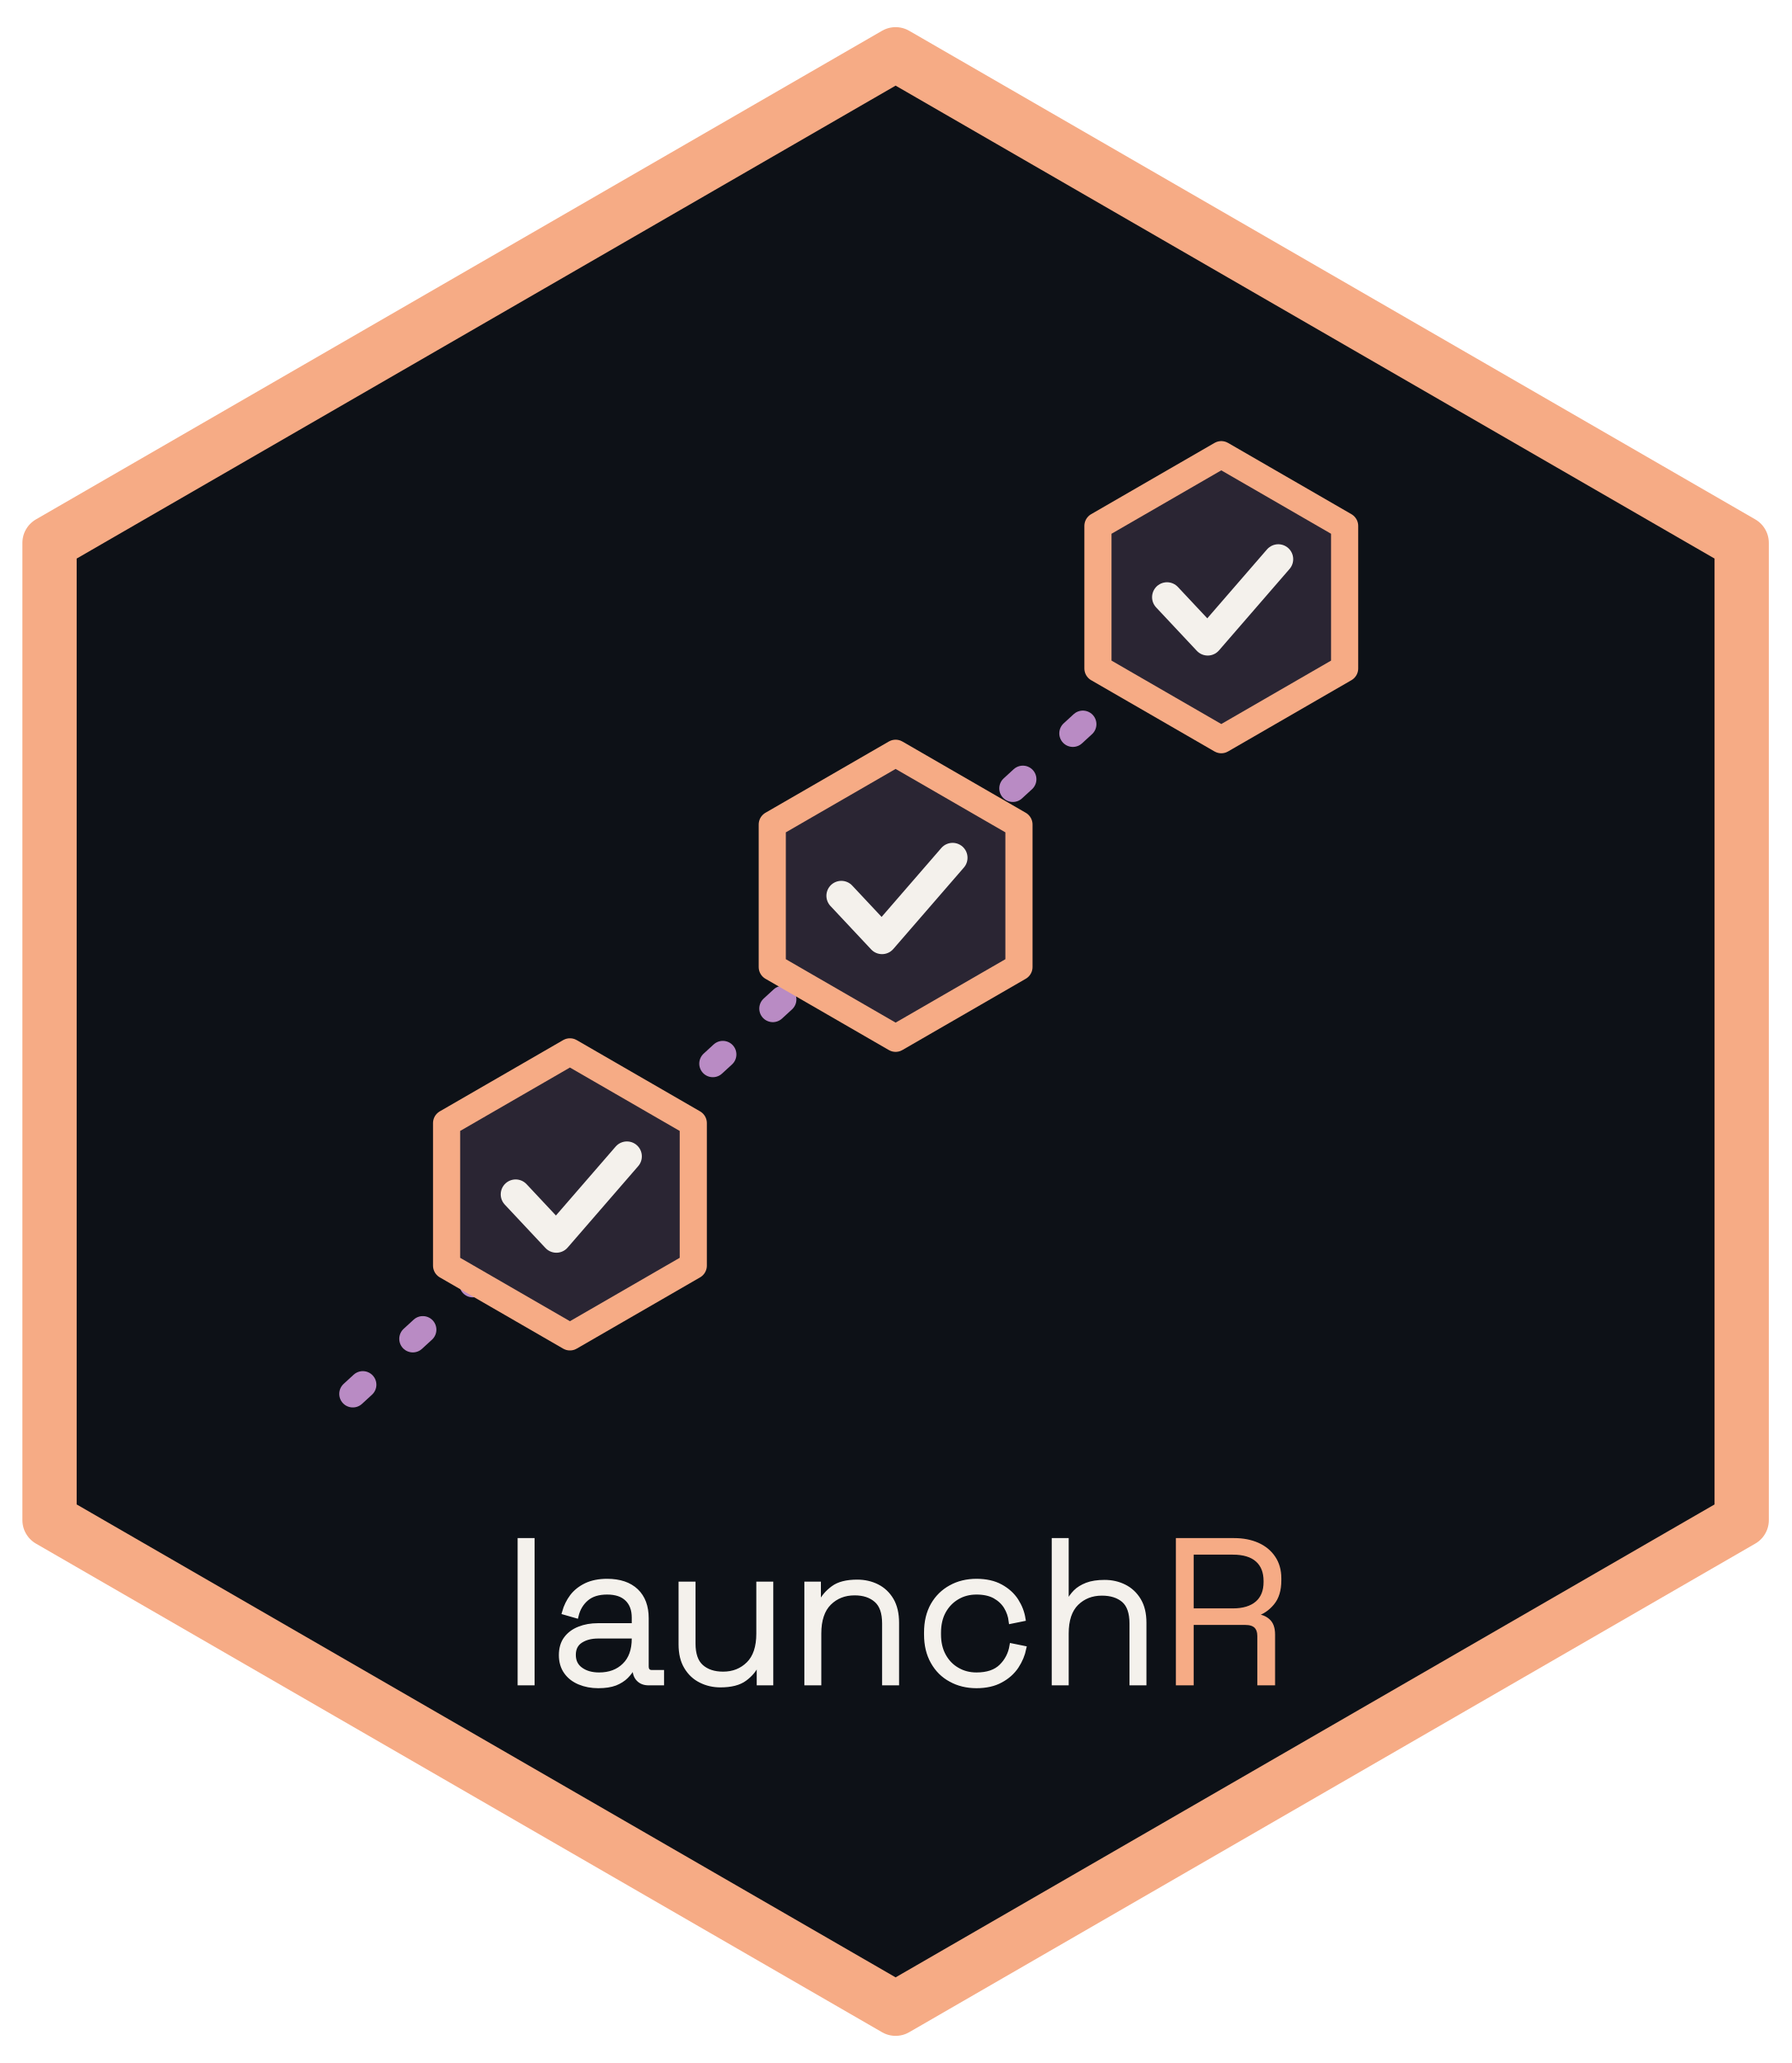
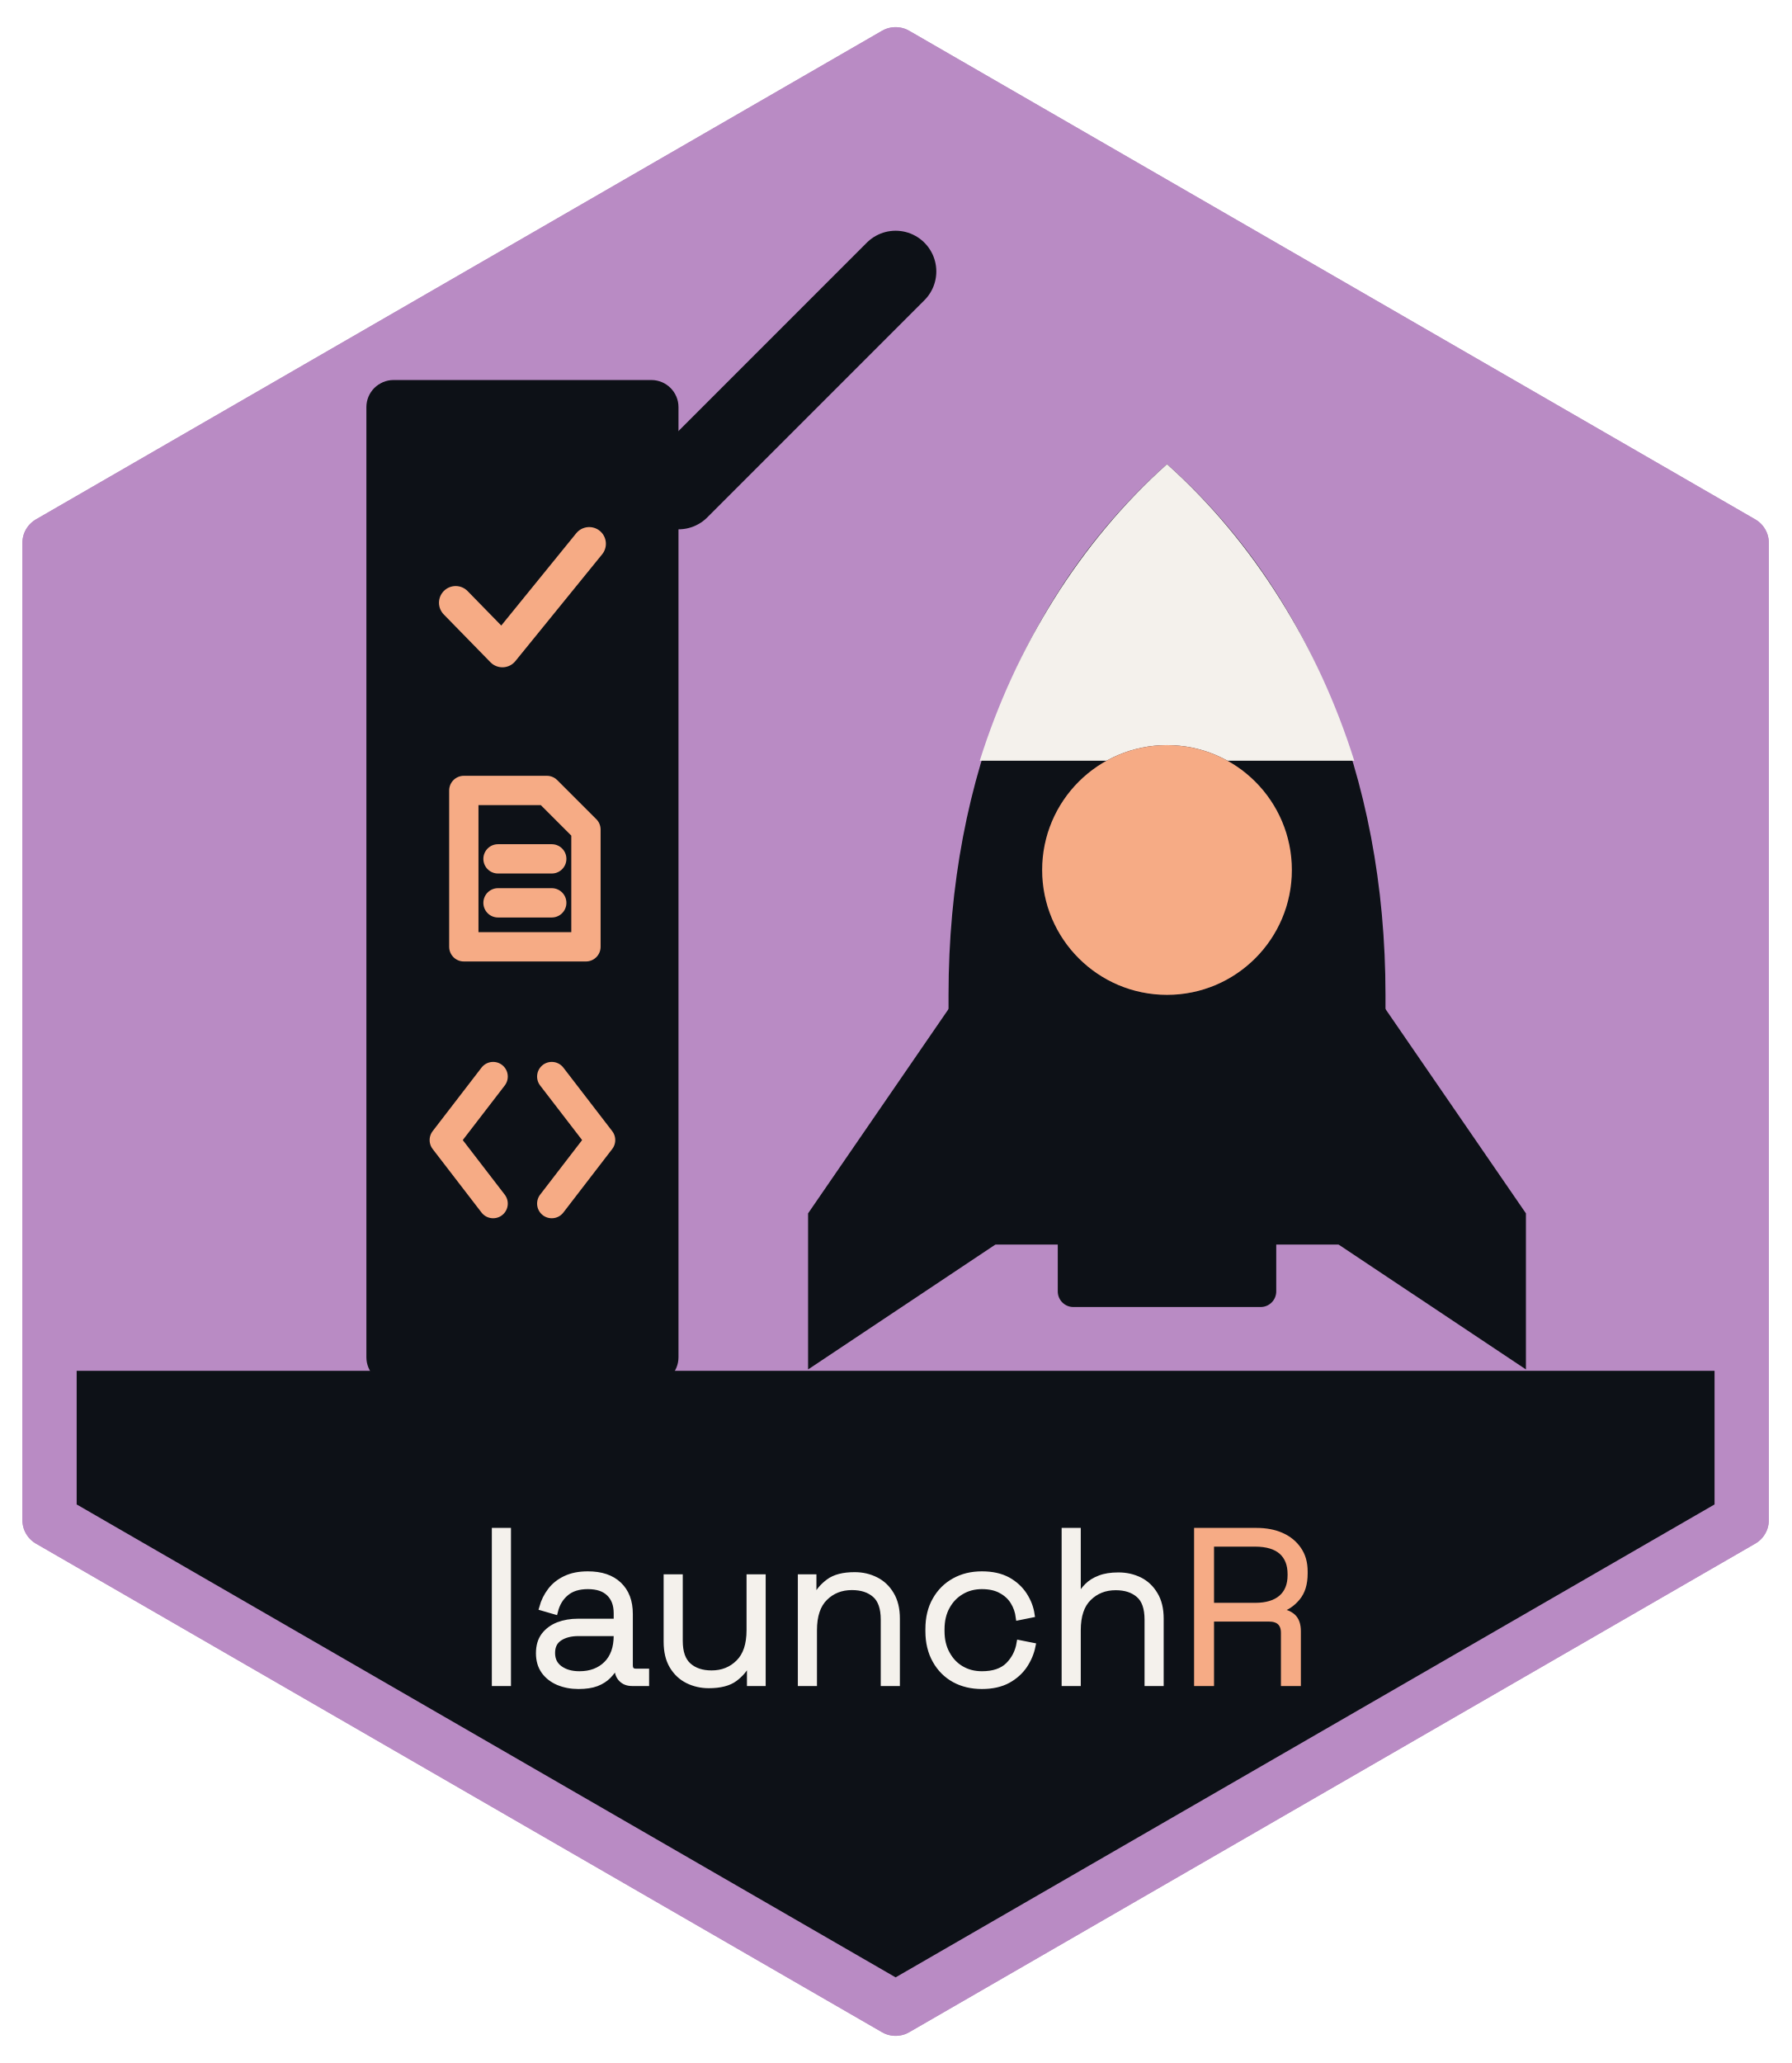
- <svg xmlns="http://www.w3.org/2000/svg" viewBox="0 0 132 152" width="132" height="152" role="img">
-   <style>svg{display:block}.ring{opacity:0;transform-box:fill-box;transform-origin:center}.pkg{transform:translate(90px,44px);opacity:0}
- .n,.n polygon,.n path{transform-box:fill-box;transform-origin:center}
+ <svg xmlns="http://www.w3.org/2000/svg" width="132" height="152" viewBox="0 0 132 152" role="img">
+   <style>svg{display:block;width:100%;overflow:visible}
+ .ln{stroke-dasharray:1;stroke-dashoffset:1}.rm,.glow,.pl,.bx,.s0,.s1,.s2,.fl,.sk{opacity:0}
@media (prefers-reduced-motion:no-preference){
- .pkg{animation:pkg 9s ease-in-out infinite}
- @keyframes pkg{0%{transform:translate(26px,102.700px);opacity:0}6%{transform:translate(26px,102.700px);opacity:1}16%,24%{transform:translate(42px,88px);opacity:1}36%,44%{transform:translate(66px,66px);opacity:1}56%,64%{transform:translate(90px,44px);opacity:1}68%,100%{transform:translate(90px,44px);opacity:0}}
- .n{animation:9s linear infinite}
- .n0{animation-name:n0}.n1{animation-name:n1}.n2{animation-name:n2}
- @keyframes n0{0%,15%{opacity:.25;transform:scale(.9)}19%{opacity:1;transform:scale(1.1)}24%,92%{opacity:1;transform:scale(1)}100%{opacity:.25;transform:scale(.9)}}
- @keyframes n1{0%,35%{opacity:.25;transform:scale(.9)}39%{opacity:1;transform:scale(1.1)}44%,92%{opacity:1;transform:scale(1)}100%{opacity:.25;transform:scale(.9)}}
- @keyframes n2{0%,55%{opacity:.25;transform:scale(.9)}59%{opacity:1;transform:scale(1.1)}64%,92%{opacity:1;transform:scale(1)}100%{opacity:.25;transform:scale(.9)}}
- .ring{animation:ring 9s ease-out infinite}
- @keyframes ring{0%,62%{opacity:0;transform:scale(1)}66%{opacity:.9;transform:scale(1)}82%,100%{opacity:0;transform:scale(2.2)}}
+ @keyframes l0{0.0%{stroke-dashoffset:1}7.27%{stroke-dashoffset:1}9.82%{stroke-dashoffset:0}100.0%{stroke-dashoffset:0}}.l0{animation:l0 11s linear infinite}
+ @keyframes b0{0.0%{transform:scale(0)}8.36%{transform:scale(0)}9.82%{transform:scale(1.15)}10.55%{transform:scale(1)}100.0%{transform:scale(1)}}.b0{animation:b0 11s ease-out infinite}
+ @keyframes i0{0.0%{opacity:1}10.55%{opacity:1}11.82%{opacity:0}100.0%{opacity:0}}.i0{animation:i0 11s linear infinite}
+ @keyframes t0{0.0%{opacity:0}10.55%{opacity:0}11.82%{opacity:1}100.0%{opacity:1}}.t0{animation:t0 11s linear infinite}
+ @keyframes l1{0.0%{stroke-dashoffset:1}12.27%{stroke-dashoffset:1}14.82%{stroke-dashoffset:0}100.0%{stroke-dashoffset:0}}.l1{animation:l1 11s linear infinite}
+ @keyframes b1{0.0%{transform:scale(0)}13.36%{transform:scale(0)}14.82%{transform:scale(1.15)}15.55%{transform:scale(1)}100.0%{transform:scale(1)}}.b1{animation:b1 11s ease-out infinite}
+ @keyframes i1{0.0%{opacity:1}15.55%{opacity:1}16.82%{opacity:0}100.0%{opacity:0}}.i1{animation:i1 11s linear infinite}
+ @keyframes t1{0.0%{opacity:0}15.55%{opacity:0}16.82%{opacity:1}100.0%{opacity:1}}.t1{animation:t1 11s linear infinite}
+ @keyframes l2{0.0%{stroke-dashoffset:1}17.27%{stroke-dashoffset:1}19.82%{stroke-dashoffset:0}100.0%{stroke-dashoffset:0}}.l2{animation:l2 11s linear infinite}
+ @keyframes b2{0.0%{transform:scale(0)}18.36%{transform:scale(0)}19.82%{transform:scale(1.15)}20.55%{transform:scale(1)}100.0%{transform:scale(1)}}.b2{animation:b2 11s ease-out infinite}
+ @keyframes i2{0.0%{opacity:1}20.55%{opacity:1}21.82%{opacity:0}100.0%{opacity:0}}.i2{animation:i2 11s linear infinite}
+ @keyframes t2{0.0%{opacity:0}20.55%{opacity:0}21.82%{opacity:1}100.0%{opacity:1}}.t2{animation:t2 11s linear infinite}
+ @keyframes l3{0.0%{stroke-dashoffset:1}22.27%{stroke-dashoffset:1}24.82%{stroke-dashoffset:0}100.0%{stroke-dashoffset:0}}.l3{animation:l3 11s linear infinite}
+ @keyframes b3{0.0%{transform:scale(0)}23.36%{transform:scale(0)}24.82%{transform:scale(1.15)}25.55%{transform:scale(1)}100.0%{transform:scale(1)}}.b3{animation:b3 11s ease-out infinite}
+ @keyframes i3{0.0%{opacity:1}25.55%{opacity:1}26.82%{opacity:0}100.0%{opacity:0}}.i3{animation:i3 11s linear infinite}
+ @keyframes t3{0.0%{opacity:0}25.55%{opacity:0}26.82%{opacity:1}100.0%{opacity:1}}.t3{animation:t3 11s linear infinite}
+ @keyframes l4{0.0%{stroke-dashoffset:1}27.27%{stroke-dashoffset:1}29.82%{stroke-dashoffset:0}100.0%{stroke-dashoffset:0}}.l4{animation:l4 11s linear infinite}
+ @keyframes b4{0.0%{transform:scale(0)}28.36%{transform:scale(0)}29.82%{transform:scale(1.15)}30.55%{transform:scale(1)}100.0%{transform:scale(1)}}.b4{animation:b4 11s ease-out infinite}
+ @keyframes i4{0.0%{opacity:1}30.55%{opacity:1}31.82%{opacity:0}100.0%{opacity:0}}.i4{animation:i4 11s linear infinite}
+ @keyframes t4{0.0%{opacity:0}30.55%{opacity:0}31.82%{opacity:1}100.0%{opacity:1}}.t4{animation:t4 11s linear infinite}
+ @keyframes l5{0.0%{stroke-dashoffset:1}32.27%{stroke-dashoffset:1}34.82%{stroke-dashoffset:0}100.0%{stroke-dashoffset:0}}.l5{animation:l5 11s linear infinite}
+ @keyframes b5{0.0%{transform:scale(0)}33.36%{transform:scale(0)}34.82%{transform:scale(1.15)}35.55%{transform:scale(1)}100.0%{transform:scale(1)}}.b5{animation:b5 11s ease-out infinite}
+ @keyframes i5{0.0%{opacity:1}35.55%{opacity:1}36.82%{opacity:0}100.0%{opacity:0}}.i5{animation:i5 11s linear infinite}
+ @keyframes t5{0.0%{opacity:0}35.55%{opacity:0}36.82%{opacity:1}100.0%{opacity:1}}.t5{animation:t5 11s linear infinite}
+ @keyframes y0{0.0%{opacity:0;transform:translateY(-20px)}10.0%{opacity:0;transform:translateY(-20px)}10.45%{opacity:1;transform:translateY(-20px)}12.55%{opacity:1;transform:translateY(1px)}13.27%{opacity:1;transform:none}100.0%{opacity:1;transform:none}}.y0{animation:y0 11s ease-in infinite}
+ @keyframes y1{0.0%{opacity:0;transform:translateY(-20px)}15.0%{opacity:0;transform:translateY(-20px)}15.45%{opacity:1;transform:translateY(-20px)}17.55%{opacity:1;transform:translateY(1px)}18.27%{opacity:1;transform:none}100.0%{opacity:1;transform:none}}.y1{animation:y1 11s ease-in infinite}
+ @keyframes y2{0.0%{opacity:0;transform:translateY(-20px)}20.0%{opacity:0;transform:translateY(-20px)}20.45%{opacity:1;transform:translateY(-20px)}22.55%{opacity:1;transform:translateY(1px)}23.27%{opacity:1;transform:none}100.0%{opacity:1;transform:none}}.y2{animation:y2 11s ease-in infinite}
+ @keyframes y3{0.0%{opacity:0;transform:translateY(-20px)}25.0%{opacity:0;transform:translateY(-20px)}25.45%{opacity:1;transform:translateY(-20px)}27.55%{opacity:1;transform:translateY(1px)}28.27%{opacity:1;transform:none}100.0%{opacity:1;transform:none}}.y3{animation:y3 11s ease-in infinite}
+ @keyframes y4{0.0%{opacity:0;transform:translateY(-20px)}30.0%{opacity:0;transform:translateY(-20px)}30.45%{opacity:1;transform:translateY(-20px)}32.55%{opacity:1;transform:translateY(1px)}33.27%{opacity:1;transform:none}100.0%{opacity:1;transform:none}}.y4{animation:y4 11s ease-in infinite}
+ @keyframes y5{0.0%{opacity:0;transform:translateY(-20px)}35.0%{opacity:0;transform:translateY(-20px)}35.45%{opacity:1;transform:translateY(-20px)}37.55%{opacity:1;transform:translateY(1px)}38.27%{opacity:1;transform:none}100.0%{opacity:1;transform:none}}.y5{animation:y5 11s ease-in infinite}
+ @keyframes pl{0.0%{opacity:.8}10.91%{opacity:.8}13.64%{opacity:0}94.55%{opacity:0}100.0%{opacity:.8}}.pl{animation:pl 11s linear infinite}
+ @keyframes ld{0.0%{opacity:0;transform:translateY(-22px)}38.18%{opacity:0;transform:translateY(-22px)}38.64%{opacity:1;transform:translateY(-22px)}40.91%{opacity:1;transform:translateY(1px)}41.64%{opacity:1;transform:none}100.0%{opacity:1;transform:none}}.ld{animation:ld 11s ease-in infinite}
+ @keyframes bn{0.0%{opacity:0}41.36%{opacity:0}43.18%{opacity:1}100.0%{opacity:1}}.bn{animation:bn 11s linear infinite}
+ @keyframes sp{0.0%{transform:scale(0)}43.18%{transform:scale(0)}44.73%{transform:scale(1.25)}45.64%{transform:scale(1)}100.0%{transform:scale(1)}}.sp{animation:sp 11s ease-out infinite}
+ @keyframes glow{0.0%{opacity:0}42.73%{opacity:0}45.0%{opacity:.9}48.18%{opacity:0}100.0%{opacity:0}}.glow{animation:glow 11s linear infinite}
+ @keyframes rm{0.0%{opacity:1;transform:none}47.27%{opacity:1;transform:none}53.64%{opacity:0;transform:translate(-20px,-8px) scale(.3)}100.0%{opacity:0;transform:translate(-20px,-8px) scale(.3)}}.rm{transform-box:view-box;transform-origin:66px 76px;animation:rm 11s ease-in-out infinite}
+ @keyframes bx{0.0%{opacity:1;transform:none}48.18%{opacity:1;transform:none}57.27%{opacity:1;transform:translate(20px,-12px) scale(.34)}62.73%{opacity:0;transform:translate(20px,-12px) scale(.22)}100.0%{opacity:0;transform:translate(20px,-12px) scale(.22)}}.bx{transform-box:view-box;transform-origin:66px 76px;animation:bx 11s ease-in-out infinite}
+ @keyframes lb{0.0%{opacity:0}47.18%{opacity:0}47.27%{opacity:1}93.64%{opacity:1}99.09%{opacity:0}100.0%{opacity:0}}.lb{animation:lb 11s linear infinite}
+ @keyframes pm{0.0%{opacity:0}47.27%{opacity:0}55.45%{opacity:1}100.0%{opacity:1}}.pm{animation:pm 11s ease-in-out infinite}
+ @keyframes bs{0.0%{transform:translateY(51px)}47.27%{transform:translateY(51px)}55.45%{transform:none}100.0%{transform:none}}.bs{animation:bs 11s ease-out infinite}
+ @keyframes tw{0.0%{transform:scaleY(0)}49.09%{transform:scaleY(0)}57.27%{transform:scaleY(1)}100.0%{transform:scaleY(1)}}.tw{transform-box:view-box;transform-origin:38.5px 102px;animation:tw 11s ease-out infinite}
+ @keyframes wd{0.0%{opacity:0}53.64%{opacity:0}57.27%{opacity:1}93.64%{opacity:1}99.09%{opacity:0}100.0%{opacity:0}}.wd{animation:wd 11s linear infinite}
+ @keyframes rk{0.0%{opacity:0;transform:scale(.5)}49.09%{opacity:0;transform:scale(.5)}57.27%{opacity:1;transform:none}74.55%{opacity:1;transform:none}76.82%{opacity:1;transform:translateY(-6px)}82.27%{opacity:1;transform:translateY(-130px)}82.36%{opacity:0;transform:translateY(-130px)}100.0%{opacity:0;transform:translateY(-130px)}}.rk{transform-box:view-box;transform-origin:86px 71px;animation:rk 11s ease-in-out infinite}
+ @keyframes wn{0.0%{opacity:0}57.73%{opacity:0}62.73%{opacity:1}100.0%{opacity:1}}.wn{animation:wn 11s linear infinite}
+ @keyframes fl{0.0%{opacity:0;transform:scale(1,0)}72.73%{opacity:0;transform:scale(1,0)}74.55%{opacity:1;transform:scale(1,1)}75.91%{opacity:1;transform:scale(1,.8)}77.27%{opacity:1;transform:scale(1,1.3)}82.27%{opacity:1;transform:scale(1,1.5)}82.36%{opacity:0}100.0%{opacity:0}}.fl{transform-box:fill-box;transform-origin:50% 0;animation:fl 11s linear infinite}
+ @keyframes ar{0.0%{transform:none}72.27%{transform:none}74.55%{transform:rotate(-62deg)}100.0%{transform:rotate(-62deg)}}.ar{transform-box:view-box;transform-origin:50px 36px;animation:ar 11s ease-in-out infinite}
+ @keyframes sk{0.0%{opacity:0;transform:scale(0)}83.18%{opacity:0;transform:scale(0)}85.45%{opacity:1;transform:scale(1.2) rotate(30deg)}88.18%{opacity:1;transform:scale(.8) rotate(60deg)}92.73%{opacity:0;transform:scale(.3) rotate(90deg)}100.0%{opacity:0;transform:scale(0)}}.sk{transform-box:fill-box;transform-origin:center;animation:sk 11s ease-out infinite}
+ @keyframes c0{0.0%{opacity:.22}66.36%{opacity:.22}67.45%{opacity:1}100.0%{opacity:1}}.c0{animation:c0 11s linear infinite}
+ @keyframes c1{0.0%{opacity:.22}69.09%{opacity:.22}70.18%{opacity:1}100.0%{opacity:1}}.c1{animation:c1 11s linear infinite}
+ @keyframes c2{0.0%{opacity:.22}71.82%{opacity:.22}72.91%{opacity:1}100.0%{opacity:1}}.c2{animation:c2 11s linear infinite}
+ @keyframes s0{0.0%{opacity:0;transform:scale(.3)}74.55%{opacity:0;transform:scale(.3)}76.36%{opacity:.9;transform:scale(1)}86.36%{opacity:0;transform:scale(2)}100.0%{opacity:0;transform:scale(2)}}.s0{transform-box:fill-box;transform-origin:center;animation:s0 11s ease-out infinite}
+ @keyframes s1{0.0%{opacity:0;transform:scale(.3)}75.27%{opacity:0;transform:scale(.3)}77.09%{opacity:.9;transform:scale(1)}87.09%{opacity:0;transform:scale(2)}100.0%{opacity:0;transform:scale(2)}}.s1{transform-box:fill-box;transform-origin:center;animation:s1 11s ease-out infinite}
+ @keyframes s2{0.0%{opacity:0;transform:scale(.3)}76.0%{opacity:0;transform:scale(.3)}77.82%{opacity:.9;transform:scale(1)}87.82%{opacity:0;transform:scale(2)}100.0%{opacity:0;transform:scale(2)}}.s2{transform-box:fill-box;transform-origin:center;animation:s2 11s ease-out infinite}
+ @keyframes hs{0.0%{transform:none}3.64%{transform:translateY(-0.32px)}7.27%{transform:none}9.09%{transform:rotate(0.5deg)}11.36%{transform:none}14.09%{transform:rotate(-0.5deg)}16.36%{transform:none}19.09%{transform:rotate(0.5deg)}21.36%{transform:none}24.09%{transform:rotate(-0.5deg)}26.36%{transform:none}29.09%{transform:rotate(0.5deg)}31.36%{transform:none}34.09%{transform:rotate(-0.5deg)}36.36%{transform:none}40.91%{transform:none}41.82%{transform:translateY(0.32px)}45.0%{transform:translateY(-0.72px)}47.27%{transform:none}52.73%{transform:rotate(-0.5deg)}58.18%{transform:none}67.27%{transform:translateY(0.2px)}70.0%{transform:translateY(0.4px)}72.73%{transform:translateY(0.6px)}73.18%{transform:translate(-0.16px,0.6px)}73.64%{transform:translate(0.16px,0.6px)}74.09%{transform:translate(-0.16px,0.6px)}75.91%{transform:translateY(1.2px)}80.0%{transform:translateY(-0.6px)}84.09%{transform:rotate(0.5deg)}87.73%{transform:rotate(-0.3deg)}90.91%{transform:none}100.0%{transform:none}}.hs{transform-box:view-box;transform-origin:66px 76px;animation:hs 11s ease-in-out infinite}
}</style>
-   <polygon points="66,4 128.35,40 128.35,112 66,148 3.65,112 3.65,40" fill="#0d1117" stroke="#f6ab85" stroke-width="4" stroke-linejoin="round" />
-   <path class="line" d="M26 102.700 90 44" fill="none" stroke="#b98bc4" stroke-width="2" stroke-dasharray="1 5" stroke-linecap="round" />
-   <g class="n n0">
-     <polygon points="51.09,93.25 42.00,98.50 32.91,93.25 32.91,82.75 42.00,77.50 51.09,82.75" fill="#2a2533" stroke="#f6ab85" stroke-width="2" stroke-linejoin="round" />
-     <path d="M38 88l3 3.2 5.2-6" fill="none" stroke="#f4f1ec" stroke-width="2.2" stroke-linecap="round" stroke-linejoin="round" />
+   <defs>
+     <clipPath id="hc">
+       <polygon points="66,4 128.35,40 128.35,112 66,148 3.65,112 3.65,40" />
+     </clipPath>
+   </defs>
+   <g class="hs">
+     <polygon points="66,4 128.35,40 128.35,112 66,148 3.65,112 3.65,40" fill="#2a2533" stroke="#b98bc4" stroke-width="4" stroke-linejoin="round" />
+     <polygon class="pl" points="66.00,74.62 87.00,86.80 66.00,98.98 45.00,86.80" fill="none" stroke="#b98bc4" stroke-width="2" stroke-dasharray="3 3" />
+     <g class="rm">
+       <line class="ln l0" pathLength="1" x1="71.2" y1="19" x2="112.77" y2="43" stroke="#b98bc4" stroke-width="5" />
+       <g transform="translate(91.98 31)">
+         <g class="b0">
+           <circle r="9.5" fill="#f6ab85" stroke="#2a2533" stroke-width="2.5" />
+           <g class="ic i0">
+             <g transform="scale(.66)">
+               <path d="M-3-7H3M-2-7V-2L-6.5 6.5H6.5L2-2V-7" fill="none" stroke="#0d1117" stroke-width="3" stroke-linecap="round" stroke-linejoin="round" />
+             </g>
+           </g>
+           <g class="t0">
+             <g transform="scale(.72)">
+               <path d="M-6 .5-1.800 4.800 6-4.800" fill="none" stroke="#0d1117" stroke-width="3" stroke-linecap="round" stroke-linejoin="round" />
+             </g>
+           </g>
+         </g>
+       </g>
+       <line class="ln l1" pathLength="1" x1="117.96" y1="52" x2="117.96" y2="100" stroke="#b98bc4" stroke-width="5" />
+       <g transform="translate(117.96 76)">
+         <g class="b1">
+           <circle r="9.5" fill="#f6ab85" stroke="#2a2533" stroke-width="2.5" />
+           <g class="ic i1">
+             <g transform="scale(.66)">
+               <path d="M6.500-2.500A7 7 0 0 0-6.200-3.200M-6.500 2.500A7 7 0 0 0 6.200 3.200M7.400-7.400 6.500-2.500 2-3.600M-7.400 7.400-6.500 2.500-2 3.600" fill="none" stroke="#0d1117" stroke-width="3" stroke-linecap="round" stroke-linejoin="round" />
+             </g>
+           </g>
+           <g class="t1">
+             <g transform="scale(.72)">
+               <path d="M-6 .5-1.800 4.800 6-4.800" fill="none" stroke="#0d1117" stroke-width="3" stroke-linecap="round" stroke-linejoin="round" />
+             </g>
+           </g>
+         </g>
+       </g>
+       <line class="ln l2" pathLength="1" x1="112.77" y1="109" x2="71.2" y2="133" stroke="#b98bc4" stroke-width="5" />
+       <g transform="translate(91.98 121)">
+         <g class="b2">
+           <circle r="9.5" fill="#f6ab85" stroke="#2a2533" stroke-width="2.5" />
+           <g class="ic i2">
+             <g transform="scale(.66)">
+               <path d="M-6-8H2.500L6.500-4V8H-6ZM-2.500-1H3M-2.500 3.500H3" fill="none" stroke="#0d1117" stroke-width="3" stroke-linecap="round" stroke-linejoin="round" />
+             </g>
+           </g>
+           <g class="t2">
+             <g transform="scale(.72)">
+               <path d="M-6 .5-1.800 4.800 6-4.800" fill="none" stroke="#0d1117" stroke-width="3" stroke-linecap="round" stroke-linejoin="round" />
+             </g>
+           </g>
+         </g>
+       </g>
+       <line class="ln l3" pathLength="1" x1="60.8" y1="133" x2="19.23" y2="109" stroke="#b98bc4" stroke-width="5" />
+       <g transform="translate(40.02 121)">
+         <g class="b3">
+           <circle r="9.5" fill="#f6ab85" stroke="#2a2533" stroke-width="2.5" />
+           <g class="ic i3">
+             <g transform="scale(.66)">
+               <path d="M-3-6.500-8 0-3 6.500M3-6.500 8 0 3 6.500" fill="none" stroke="#0d1117" stroke-width="3" stroke-linecap="round" stroke-linejoin="round" />
+             </g>
+           </g>
+           <g class="t3">
+             <g transform="scale(.72)">
+               <path d="M-6 .5-1.800 4.800 6-4.800" fill="none" stroke="#0d1117" stroke-width="3" stroke-linecap="round" stroke-linejoin="round" />
+             </g>
+           </g>
+         </g>
+       </g>
+       <line class="ln l4" pathLength="1" x1="14.04" y1="100" x2="14.04" y2="52" stroke="#b98bc4" stroke-width="5" />
+       <g transform="translate(14.04 76)">
+         <g class="b4">
+           <circle r="9.5" fill="#f6ab85" stroke="#2a2533" stroke-width="2.5" />
+           <g class="ic i4">
+             <g transform="scale(.66)">
+               <circle r="7" fill="none" stroke="#0d1117" stroke-width="3" stroke-linecap="round" stroke-linejoin="round" />
+               <path d="M0 0V-7A7 7 0 0 1 6.600 2.300Z" fill="#0d1117" />
+             </g>
+           </g>
+           <g class="t4">
+             <g transform="scale(.72)">
+               <path d="M-6 .5-1.800 4.800 6-4.800" fill="none" stroke="#0d1117" stroke-width="3" stroke-linecap="round" stroke-linejoin="round" />
+             </g>
+           </g>
+         </g>
+       </g>
+       <line class="ln l5" pathLength="1" x1="19.23" y1="43" x2="60.8" y2="19" stroke="#b98bc4" stroke-width="5" />
+       <g transform="translate(40.02 31)">
+         <g class="b5">
+           <circle r="9.5" fill="#f6ab85" stroke="#2a2533" stroke-width="2.5" />
+           <g class="ic i5">
+             <g transform="scale(.66)">
+               <path d="M-4.500-4.500V4.500M5-3.500C5 1.500-4.500 0-4.500 4.500" fill="none" stroke="#0d1117" stroke-width="3" stroke-linecap="round" stroke-linejoin="round" />
+               <circle cx="-4.500" cy="-6.500" r="2.200" fill="#0d1117" />
+               <circle cx="-4.500" cy="6.500" r="2.200" fill="#0d1117" />
+               <circle cx="5" cy="-5.500" r="2.200" fill="#0d1117" />
+             </g>
+           </g>
+           <g class="t5">
+             <g transform="scale(.72)">
+               <path d="M-6 .5-1.800 4.800 6-4.800" fill="none" stroke="#0d1117" stroke-width="3" stroke-linecap="round" stroke-linejoin="round" />
+             </g>
+           </g>
+         </g>
+       </g>
+     </g>
+     <polygon class="glow" points="66,4 128.35,40 128.35,112 66,148 3.65,112 3.65,40" fill="none" stroke="#f6ab85" stroke-width="5" stroke-linejoin="round" />
+     <g class="lb" clip-path="url(#hc)">
+       <polygon class="pm" points="66,4 128.35,40 128.35,112 66,148 3.65,112 3.65,40" fill="#b98bc4" />
+       <rect class="bs" y="101" width="132" height="51" fill="#0d1117" />
+       <g class="tw">
+         <rect x="27" y="28" width="23" height="74" rx="2" fill="#0d1117" />
+         <g class="c0">
+           <g transform="translate(38.5 44) scale(0.82)">
+             <path d="M-6 .5-1.800 4.800 6-4.800" fill="none" stroke="#f6ab85" stroke-width="3" stroke-linecap="round" stroke-linejoin="round" />
+           </g>
+         </g>
+         <g class="c1">
+           <g transform="translate(38.5 64) scale(0.72)">
+             <path d="M-6-8H2.500L6.500-4V8H-6ZM-2.500-1H3M-2.500 3.500H3" fill="none" stroke="#f6ab85" stroke-width="3" stroke-linecap="round" stroke-linejoin="round" />
+           </g>
+         </g>
+         <g class="c2">
+           <g transform="translate(38.5 84) scale(0.72)">
+             <path d="M-3-6.500-8 0-3 6.500M3-6.500 8 0 3 6.500" fill="none" stroke="#f6ab85" stroke-width="3" stroke-linecap="round" stroke-linejoin="round" />
+           </g>
+         </g>
+       </g>
+       <path class="ar" d="M50 36 66 20" stroke="#0d1117" stroke-width="6" stroke-linecap="round" />
+       <g class="rk">
+         <path class="fl" d="M77 93C77 104 82 108 86 118 90 108 95 104 95 93Z" fill="#f6ab85" />
+         <g transform="translate(86 71) scale(1.15)">
+           <path d="M-12 0-23 16V26L-11 18ZM12 0 23 16V26L11 18Z" fill="#0d1117" />
+           <rect x="-7" y="16" width="14" height="6" rx="1" fill="#0d1117" />
+           <path d="M0-32C9-24 14-12 14 2V18H-14V2C-14-12-9-24 0-32Z" fill="#0d1117" />
+           <path d="M0-32C5.600-27 9.700-20.300 12-13H-12C-9.700-20.300-5.600-27 0-32Z" fill="#f4f1ec" />
+           <circle cy="-6" r="8" fill="#2a2533" />
+           <circle class="wn" cy="-6" r="8" fill="#f6ab85" />
+         </g>
+       </g>
+       <path class="sk" d="M86 26 88 32 94 34 88 36 86 42 84 36 78 34 84 32Z" fill="#f6ab85" />
+       <circle class="s0" cx="70" cy="99" r="6" fill="#f4f1ec" />
+       <circle class="s1" cx="104" cy="99" r="6" fill="#f4f1ec" />
+       <circle class="s2" cx="86" cy="101" r="6" fill="#f4f1ec" />
+     </g>
+     <g class="bx">
+       <g class="y0">
+         <polygon points="45.00,83.20 66.00,95.38 66.00,98.98 45.00,86.80" fill="#f6ab85" />
+         <polygon points="87.00,83.20 66.00,95.38 66.00,98.98 87.00,86.80" fill="#d98f6b" />
+         <polygon points="66.00,71.02 87.00,83.20 66.00,95.38 45.00,83.20" fill="#ffc3a3" />
+       </g>
+       <g class="y1">
+         <polygon points="45.00,79.60 66.00,91.78 66.00,95.38 45.00,83.20" fill="#b98bc4" />
+         <polygon points="87.00,79.60 66.00,91.78 66.00,95.38 87.00,83.20" fill="#7d5a8a" />
+         <polygon points="66.00,67.42 87.00,79.60 66.00,91.78 45.00,79.60" fill="#d3aee0" />
+       </g>
+       <g class="y2">
+         <polygon points="45.00,76.00 66.00,88.18 66.00,91.78 45.00,79.60" fill="#f6ab85" />
+         <polygon points="87.00,76.00 66.00,88.18 66.00,91.78 87.00,79.60" fill="#d98f6b" />
+         <polygon points="66.00,63.82 87.00,76.00 66.00,88.18 45.00,76.00" fill="#ffc3a3" />
+       </g>
+       <g class="y3">
+         <polygon points="45.00,72.40 66.00,84.58 66.00,88.18 45.00,76.00" fill="#b98bc4" />
+         <polygon points="87.00,72.40 66.00,84.58 66.00,88.18 87.00,76.00" fill="#7d5a8a" />
+         <polygon points="66.00,60.22 87.00,72.40 66.00,84.58 45.00,72.40" fill="#d3aee0" />
+       </g>
+       <g class="y4">
+         <polygon points="45.00,68.80 66.00,80.98 66.00,84.58 45.00,72.40" fill="#f6ab85" />
+         <polygon points="87.00,68.80 66.00,80.98 66.00,84.58 87.00,72.40" fill="#d98f6b" />
+         <polygon points="66.00,56.62 87.00,68.80 66.00,80.98 45.00,68.80" fill="#ffc3a3" />
+       </g>
+       <g class="y5">
+         <polygon points="45.00,65.20 66.00,77.38 66.00,80.98 45.00,68.80" fill="#b98bc4" />
+         <polygon points="87.00,65.20 66.00,77.38 66.00,80.98 87.00,68.80" fill="#7d5a8a" />
+         <polygon points="66.00,53.02 87.00,65.20 66.00,77.38 45.00,65.20" fill="#d3aee0" />
+       </g>
+       <g class="ld">
+         <polygon points="43.40,62.20 66.00,75.31 66.00,79.81 43.40,66.70" fill="#f6ab85" />
+         <polygon points="88.60,62.20 66.00,75.31 66.00,79.81 88.60,66.70" fill="#d98f6b" />
+         <polygon points="66.00,49.09 88.60,62.20 66.00,75.31 43.40,62.20" fill="#ffc3a3" />
+       </g>
+       <g class="bn">
+         <polygon points="54.24,70.56 57.18,72.26 57.18,93.86 54.24,92.16" fill="#f4f1ec" />
+         <polygon points="77.76,70.56 74.82,72.26 74.82,93.86 77.76,92.16" fill="#f4f1ec" />
+         <polygon points="54.24,67.56 74.82,56.14 77.76,57.84 57.18,69.26" fill="#f4f1ec" />
+       </g>
+       <g transform="translate(66 83.8)">
+         <g class="sp">
+           <circle r="9" fill="#0d1117" stroke="#f4f1ec" stroke-width="2" />
+           <g transform="scale(.72)">
+             <path d="M-6 .5-1.800 4.800 6-4.800" fill="none" stroke="#f6ab85" stroke-width="3" stroke-linecap="round" stroke-linejoin="round" />
+           </g>
+         </g>
+       </g>
+     </g>
+     <g class="wd">
+       <path d="M36.47 124L36.47 112.8L37.43 112.8L37.43 124Z M42.63 124.22Q41.82 124.22 41.15 123.94Q40.49 123.66 40.1 123.12Q39.72 122.58 39.72 121.81Q39.72 121.02 40.1 120.51Q40.49 120 41.14 119.74Q41.8 119.49 42.6 119.49L45.45 119.49L45.45 118.86Q45.45 117.92 44.9 117.39Q44.36 116.86 43.32 116.86Q42.3 116.86 41.7 117.37Q41.1 117.87 40.89 118.72L39.96 118.45Q40.15 117.76 40.57 117.21Q40.98 116.66 41.67 116.33Q42.36 116 43.32 116Q44.79 116 45.6 116.77Q46.41 117.54 46.41 118.91L46.41 122.69Q46.41 123.17 46.86 123.17L47.61 123.17L47.61 124L46.58 124Q46.09 124 45.8 123.7Q45.51 123.41 45.51 122.9L45.51 122.78L45.35 122.78Q45.14 123.14 44.82 123.47Q44.49 123.81 43.96 124.02Q43.43 124.22 42.63 124.22ZM42.7 123.36Q43.93 123.36 44.69 122.62Q45.45 121.87 45.45 120.51L45.45 120.32L42.62 120.32Q41.78 120.32 41.23 120.68Q40.68 121.04 40.68 121.79Q40.68 122.54 41.25 122.95Q41.82 123.36 42.7 123.36Z M52.23 124.16Q51.4 124.16 50.69 123.81Q49.98 123.46 49.55 122.74Q49.13 122.03 49.13 120.96L49.13 116.22L50.09 116.22L50.09 120.9Q50.09 122.16 50.73 122.73Q51.37 123.3 52.44 123.3Q53.64 123.3 54.44 122.5Q55.24 121.71 55.24 120.11L55.24 116.22L56.2 116.22L56.2 124L55.27 124L55.27 122.56L55.08 122.56Q54.79 123.18 54.14 123.67Q53.48 124.16 52.23 124.16Z M59.02 124L59.02 116.22L59.94 116.22L59.94 117.66L60.14 117.66Q60.42 117.04 61.08 116.55Q61.74 116.06 62.98 116.06Q63.83 116.06 64.54 116.42Q65.24 116.77 65.66 117.48Q66.09 118.19 66.09 119.26L66.09 124L65.13 124L65.13 119.33Q65.13 118.05 64.49 117.49Q63.85 116.93 62.78 116.93Q61.58 116.93 60.78 117.72Q59.98 118.51 59.98 120.11L59.98 124Z M72.36 124.22Q71.22 124.22 70.34 123.74Q69.45 123.25 68.94 122.34Q68.42 121.42 68.42 120.19L68.42 120.03Q68.42 118.78 68.94 117.88Q69.45 116.98 70.34 116.49Q71.22 116 72.36 116Q73.48 116 74.26 116.42Q75.03 116.85 75.47 117.53Q75.91 118.21 76.02 118.96L75.08 119.15Q75 118.53 74.68 118.01Q74.36 117.49 73.78 117.18Q73.21 116.86 72.36 116.86Q71.51 116.86 70.84 117.26Q70.17 117.65 69.78 118.36Q69.38 119.07 69.38 120.05L69.38 120.18Q69.38 121.15 69.78 121.86Q70.17 122.58 70.84 122.97Q71.51 123.36 72.36 123.36Q73.64 123.36 74.31 122.7Q74.98 122.03 75.14 121.07L76.09 121.26Q75.94 122.02 75.49 122.7Q75.03 123.38 74.26 123.8Q73.48 124.22 72.36 124.22Z M78.46 124L78.46 112.8L79.42 112.8L79.42 117.58L79.61 117.58Q79.8 117.2 80.14 116.86Q80.49 116.51 81.04 116.3Q81.59 116.08 82.42 116.08Q83.27 116.08 83.98 116.43Q84.68 116.78 85.1 117.49Q85.53 118.19 85.53 119.26L85.53 124L84.57 124L84.57 119.33Q84.57 118.05 83.93 117.5Q83.29 116.94 82.22 116.94Q81.02 116.94 80.22 117.73Q79.42 118.51 79.42 120.11L79.42 124Z " fill="#f4f1ec" stroke="#f4f1ec" stroke-width=".45" />
+       <path d="M88.22 124L88.22 112.8L92.6 112.8Q93.64 112.8 94.43 113.15Q95.22 113.5 95.68 114.17Q96.14 114.83 96.14 115.78L96.14 115.94Q96.14 117.07 95.59 117.72Q95.05 118.37 94.31 118.58L94.31 118.77Q94.87 118.78 95.26 119.12Q95.64 119.46 95.64 120.19L95.64 124L94.62 124L94.62 120.3Q94.62 119.79 94.34 119.52Q94.06 119.25 93.5 119.25L89.24 119.25L89.24 124ZM89.24 118.32L92.5 118.32Q93.75 118.32 94.43 117.74Q95.11 117.15 95.11 116.06L95.11 115.98Q95.11 114.9 94.45 114.31Q93.78 113.73 92.5 113.73L89.24 113.73Z " fill="#f6ab85" stroke="#f6ab85" stroke-width=".45" />
+     </g>
+     <polygon points="66,4 128.35,40 128.35,112 66,148 3.65,112 3.65,40" fill="none" stroke="#b98bc4" stroke-width="4" stroke-linejoin="round" />
  </g>
-   <g class="n n1">
-     <polygon points="75.09,71.25 66.00,76.50 56.91,71.25 56.91,60.75 66.00,55.50 75.09,60.75" fill="#2a2533" stroke="#f6ab85" stroke-width="2" stroke-linejoin="round" />
-     <path d="M62 66l3 3.2 5.2-6" fill="none" stroke="#f4f1ec" stroke-width="2.2" stroke-linecap="round" stroke-linejoin="round" />
-   </g>
-   <g class="n n2">
-     <polygon points="99.09,49.25 90.00,54.50 80.91,49.25 80.91,38.75 90.00,33.50 99.09,38.75" fill="#2a2533" stroke="#f6ab85" stroke-width="2" stroke-linejoin="round" />
-     <path d="M86 44l3 3.2 5.2-6" fill="none" stroke="#f4f1ec" stroke-width="2.2" stroke-linecap="round" stroke-linejoin="round" />
-   </g>
-   <polygon class="ring" points="100.39,50.00 90.00,56.00 79.61,50.00 79.61,38.00 90.00,32.00 100.39,38.00" fill="none" stroke="#f6ab85" stroke-width="2" />
-   <polygon class="pkg" points="5.20,3.00 0.00,6.00 -5.20,3.00 -5.20,-3.00 -0.00,-6.00 5.20,-3.00" fill="#f6ab85" />
-   <path d="M38.32 124L38.32 113.5L39.22 113.5L39.22 124Z M44.09 124.21Q43.33 124.21 42.71 123.95Q42.08 123.69 41.72 123.18Q41.36 122.67 41.36 121.95Q41.36 121.21 41.72 120.73Q42.08 120.25 42.7 120.01Q43.31 119.77 44.06 119.77L46.73 119.77L46.73 119.19Q46.73 118.3 46.22 117.81Q45.71 117.31 44.74 117.31Q43.78 117.31 43.22 117.78Q42.65 118.26 42.46 119.05L41.59 118.8Q41.77 118.15 42.16 117.63Q42.55 117.12 43.19 116.81Q43.84 116.5 44.74 116.5Q46.12 116.5 46.88 117.22Q47.63 117.94 47.63 119.23L47.63 122.77Q47.63 123.22 48.05 123.22L48.76 123.22L48.76 124L47.8 124Q47.33 124 47.06 123.72Q46.79 123.45 46.79 122.97L46.79 122.86L46.64 122.86Q46.45 123.19 46.14 123.51Q45.83 123.82 45.34 124.02Q44.84 124.21 44.09 124.21ZM44.15 123.4Q45.31 123.4 46.02 122.7Q46.73 122.01 46.73 120.73L46.73 120.55L44.08 120.55Q43.3 120.55 42.78 120.89Q42.26 121.23 42.26 121.93Q42.26 122.64 42.8 123.02Q43.33 123.4 44.15 123.4Z M53.09 124.15Q52.31 124.15 51.65 123.82Q50.98 123.49 50.58 122.82Q50.18 122.16 50.18 121.15L50.18 116.71L51.08 116.71L51.08 121.09Q51.08 122.28 51.68 122.81Q52.28 123.34 53.29 123.34Q54.41 123.34 55.16 122.6Q55.91 121.86 55.91 120.36L55.91 116.71L56.81 116.71L56.81 124L55.94 124L55.94 122.65L55.76 122.65Q55.49 123.24 54.88 123.69Q54.26 124.15 53.09 124.15Z M59.45 124L59.45 116.71L60.32 116.71L60.32 118.06L60.5 118.06Q60.77 117.48 61.39 117.02Q62 116.56 63.17 116.56Q63.97 116.56 64.63 116.89Q65.29 117.22 65.69 117.89Q66.08 118.56 66.08 119.56L66.08 124L65.18 124L65.18 119.62Q65.18 118.42 64.58 117.9Q63.98 117.37 62.98 117.37Q61.85 117.37 61.1 118.11Q60.35 118.86 60.35 120.36L60.35 124Z M71.96 124.21Q70.9 124.21 70.07 123.75Q69.23 123.3 68.75 122.44Q68.27 121.59 68.27 120.43L68.27 120.28Q68.27 119.11 68.75 118.26Q69.23 117.42 70.07 116.96Q70.9 116.5 71.96 116.5Q73.01 116.5 73.74 116.9Q74.47 117.3 74.88 117.93Q75.29 118.57 75.4 119.28L74.51 119.46Q74.44 118.87 74.14 118.38Q73.84 117.9 73.3 117.6Q72.76 117.31 71.96 117.31Q71.17 117.31 70.54 117.68Q69.91 118.05 69.54 118.71Q69.17 119.38 69.17 120.3L69.17 120.42Q69.17 121.33 69.54 122Q69.91 122.67 70.54 123.03Q71.17 123.4 71.96 123.4Q73.16 123.4 73.79 122.78Q74.42 122.16 74.57 121.26L75.46 121.44Q75.32 122.14 74.9 122.78Q74.47 123.42 73.74 123.81Q73.01 124.21 71.96 124.21Z M77.68 124L77.68 113.5L78.58 113.5L78.58 117.99L78.76 117.99Q78.94 117.63 79.26 117.3Q79.58 116.98 80.1 116.78Q80.62 116.58 81.4 116.58Q82.19 116.58 82.85 116.91Q83.51 117.24 83.91 117.9Q84.31 118.56 84.31 119.56L84.31 124L83.41 124L83.41 119.62Q83.41 118.42 82.81 117.9Q82.21 117.39 81.2 117.39Q80.08 117.39 79.33 118.12Q78.58 118.86 78.58 120.36L78.58 124Z " fill="#f4f1ec" stroke="#f4f1ec" stroke-width=".35" />
-   <path d="M86.83 124L86.83 113.5L90.94 113.5Q91.91 113.5 92.66 113.83Q93.4 114.16 93.82 114.78Q94.25 115.41 94.25 116.29L94.25 116.44Q94.25 117.51 93.74 118.11Q93.23 118.72 92.54 118.92L92.54 119.1Q93.07 119.11 93.43 119.43Q93.79 119.74 93.79 120.43L93.79 124L92.83 124L92.83 120.54Q92.83 120.06 92.57 119.8Q92.3 119.55 91.78 119.55L87.79 119.55L87.79 124ZM87.79 118.68L90.85 118.68Q92.02 118.68 92.66 118.13Q93.29 117.58 93.29 116.56L93.29 116.49Q93.29 115.47 92.67 114.92Q92.05 114.37 90.85 114.37L87.79 114.37Z " fill="#f6ab85" stroke="#f6ab85" stroke-width=".35" />
</svg>
